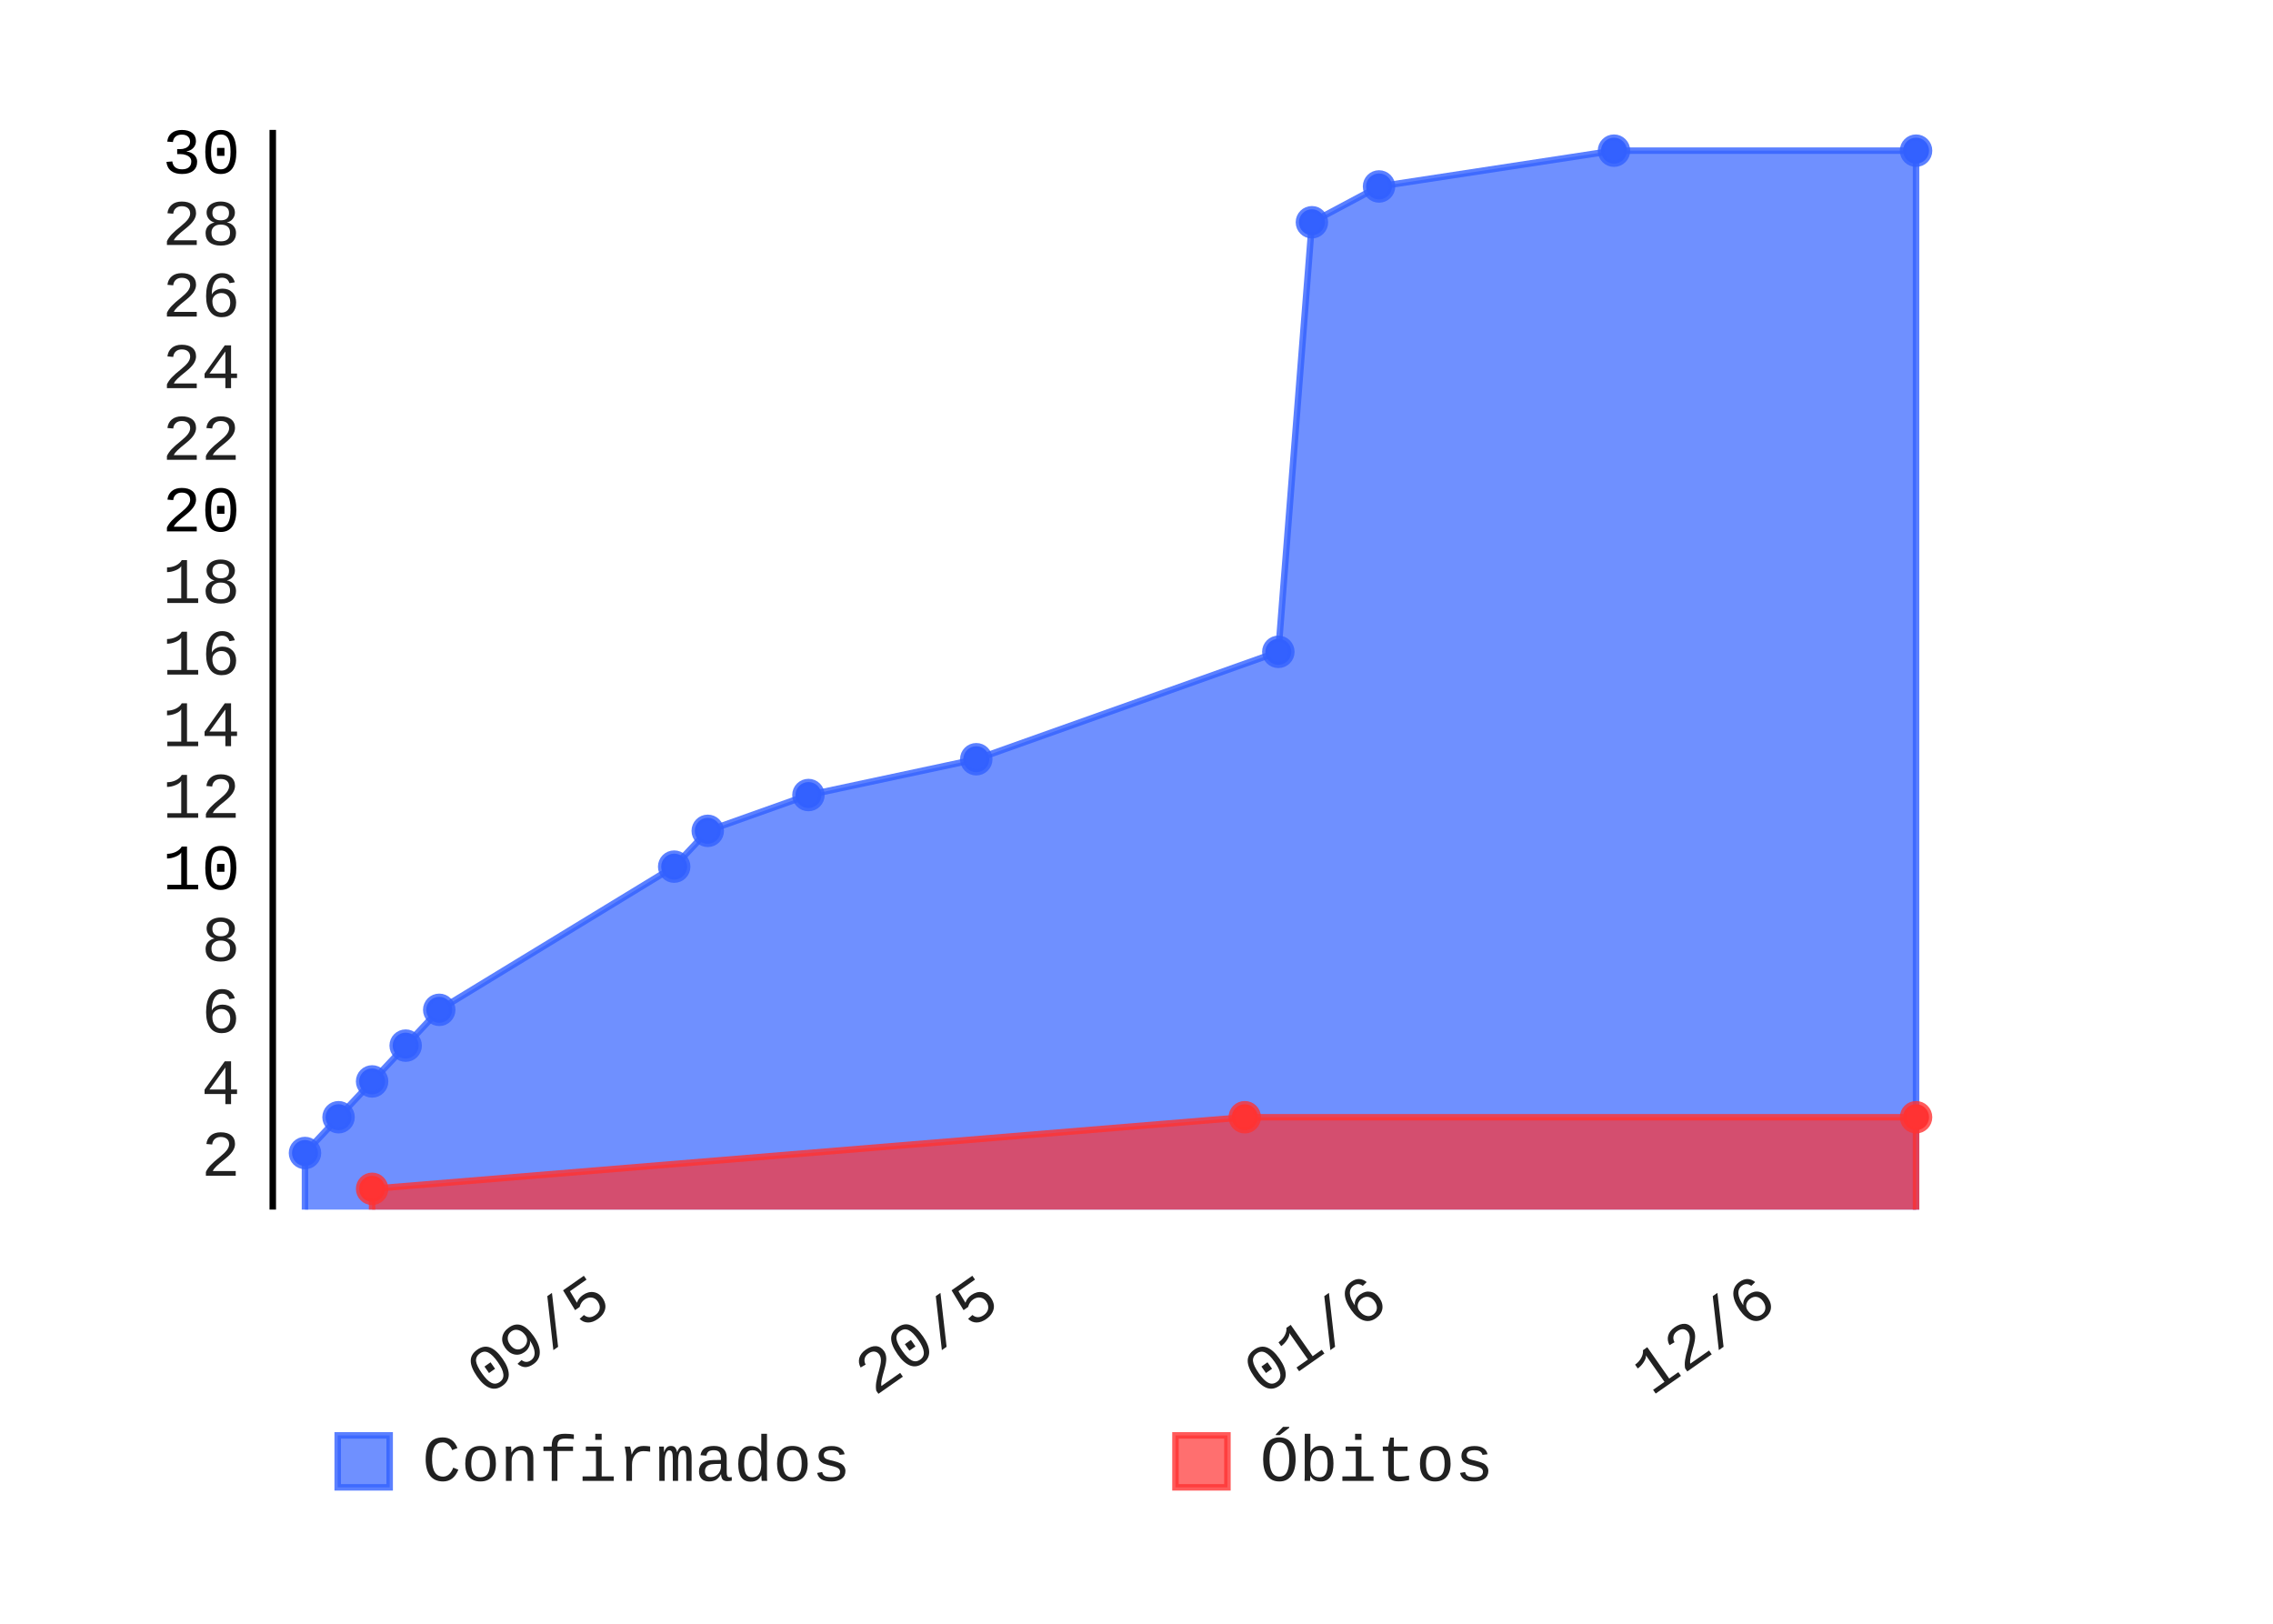
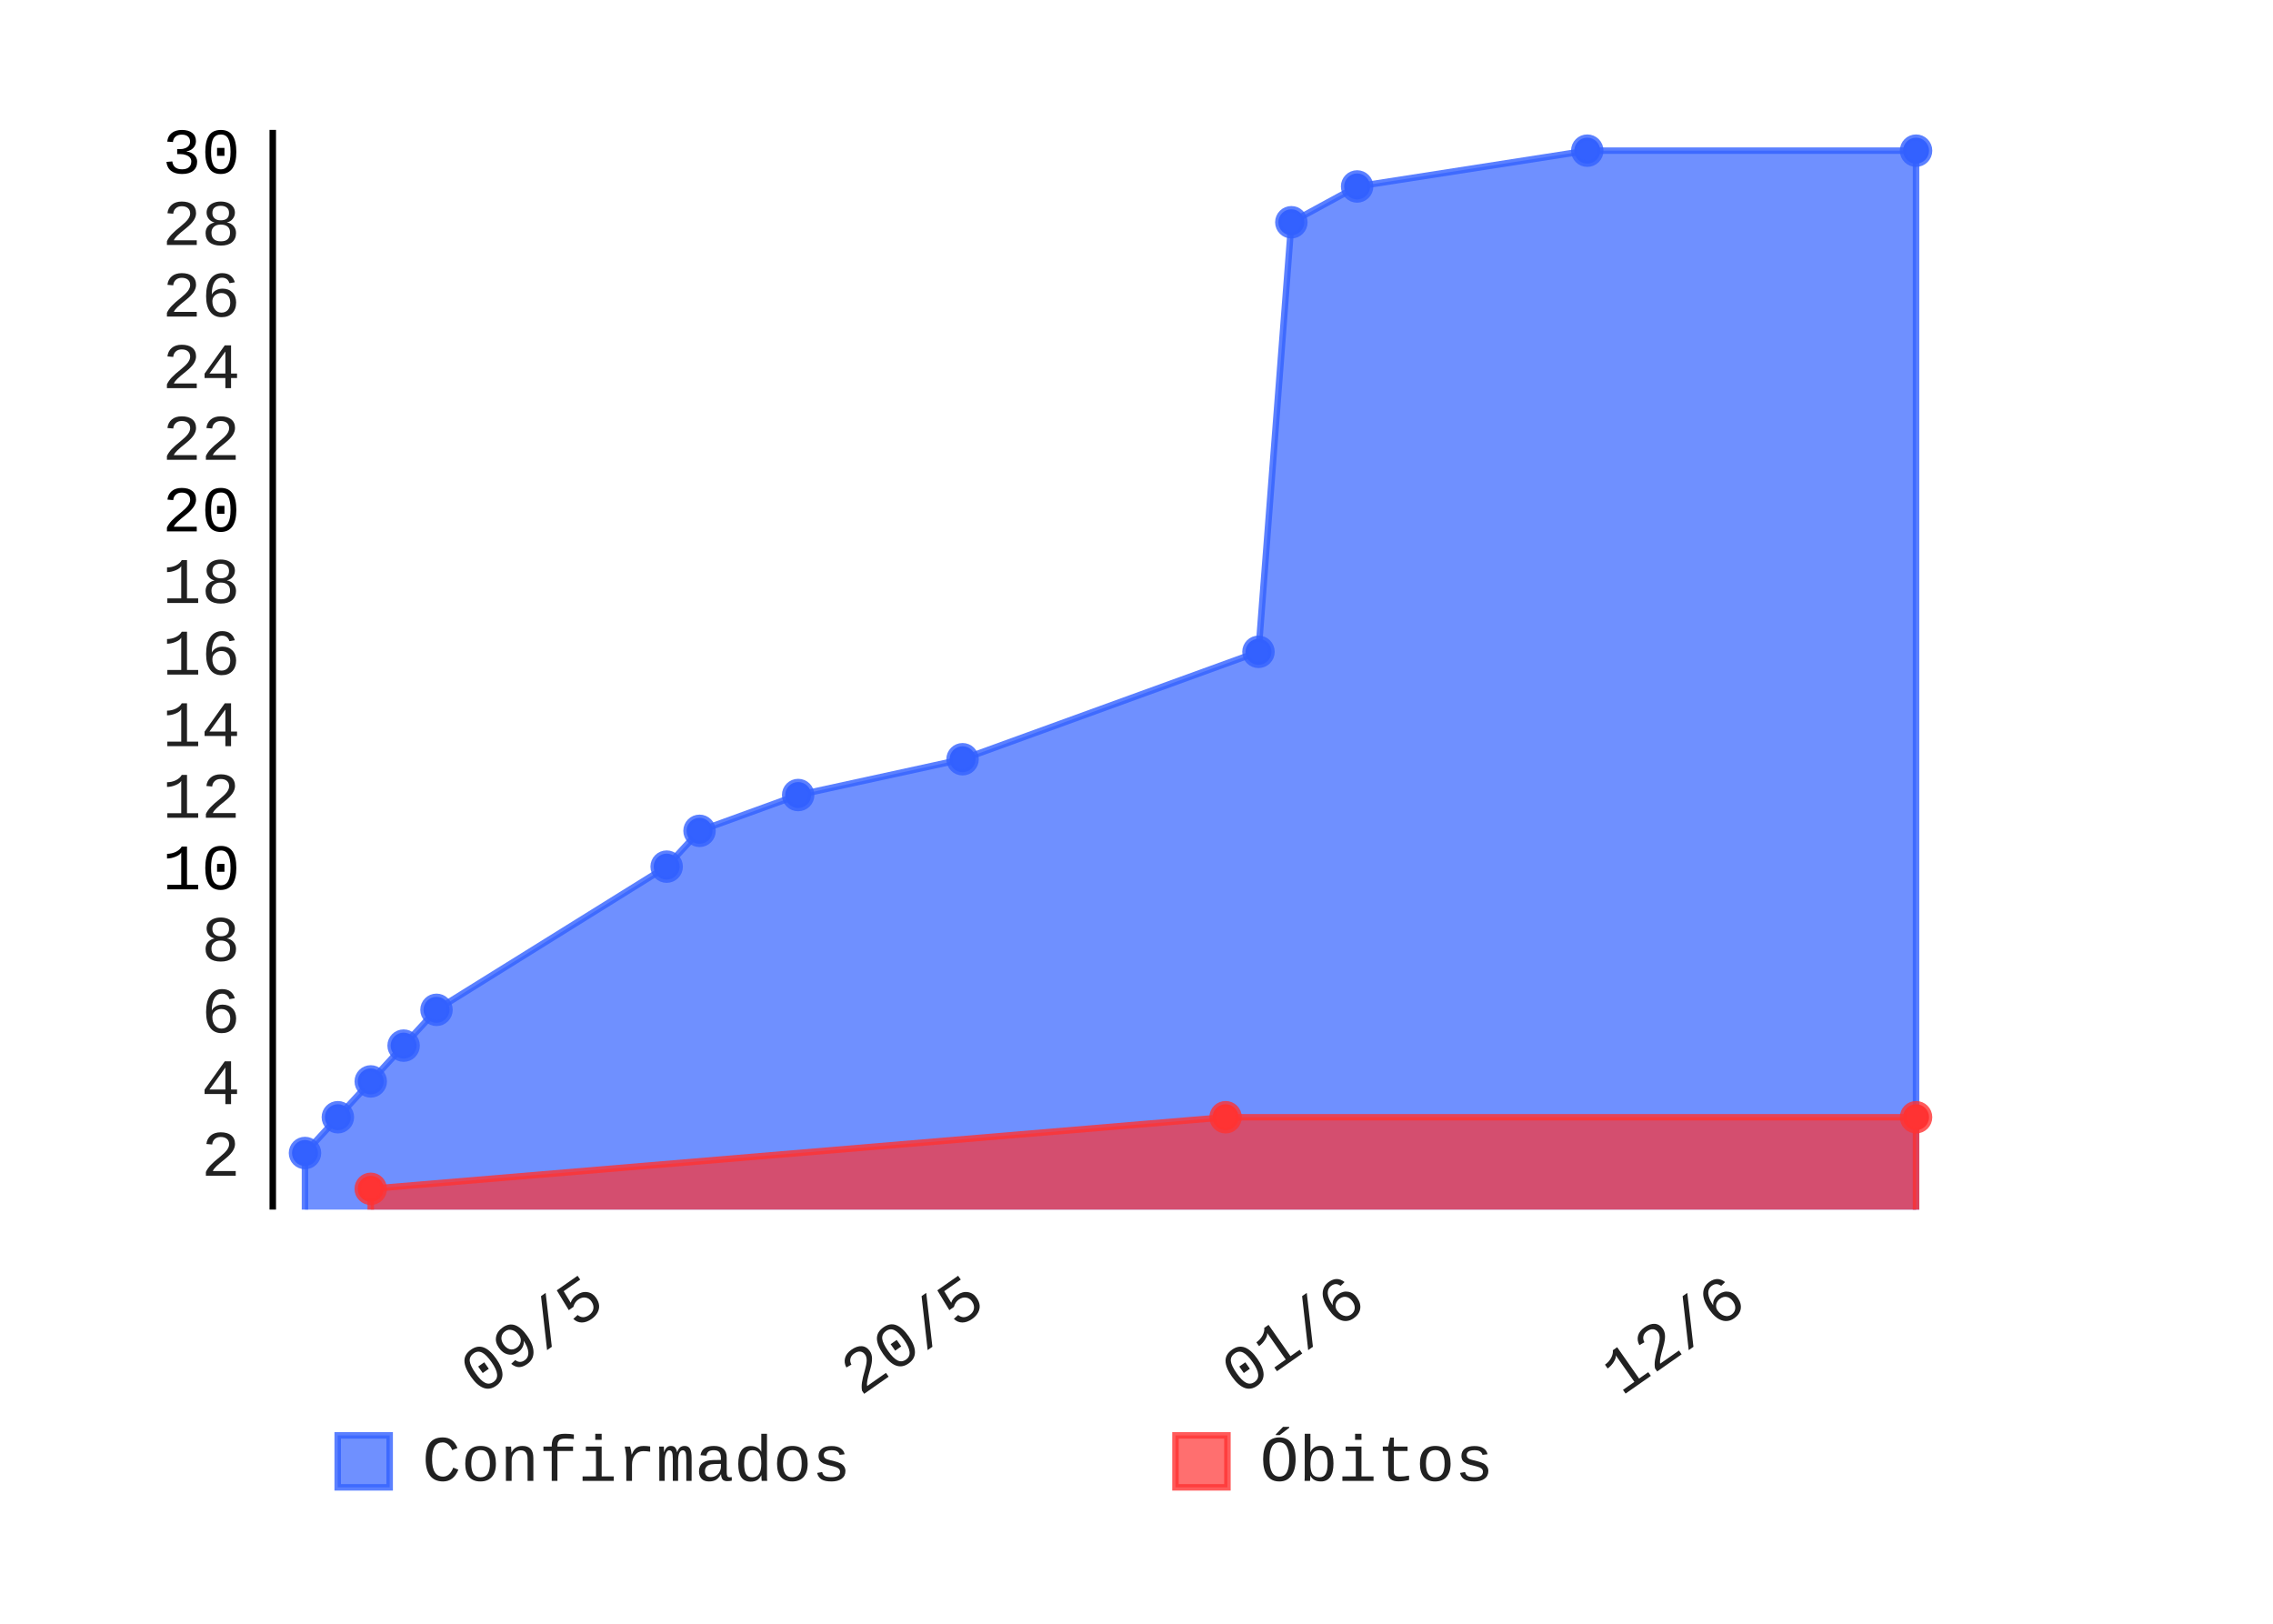
- <svg xmlns="http://www.w3.org/2000/svg" class="pygal-chart" height="250" id="chart-12d0cd62-ed45-4dd4-ab77-c14ac85721e0" viewBox="0 0 350 250" width="350">
+ <svg xmlns="http://www.w3.org/2000/svg" class="pygal-chart" height="250" id="chart-1b5d9c66-4291-4fcd-8237-a8b47cb4821a" viewBox="0 0 350 250" width="350">
  <defs>
-     <style type="text/css">#chart-12d0cd62-ed45-4dd4-ab77-c14ac85721e0{-webkit-user-select:none;-webkit-font-smoothing:antialiased;font-family:Consolas,"Liberation Mono",Menlo,Courier,monospace}#chart-12d0cd62-ed45-4dd4-ab77-c14ac85721e0 .title{font-family:Consolas,"Liberation Mono",Menlo,Courier,monospace;font-size:8px}#chart-12d0cd62-ed45-4dd4-ab77-c14ac85721e0 .legends .legend text{font-family:Consolas,"Liberation Mono",Menlo,Courier,monospace;font-size:10px}#chart-12d0cd62-ed45-4dd4-ab77-c14ac85721e0 .axis text{font-family:Consolas,"Liberation Mono",Menlo,Courier,monospace;font-size:10px}#chart-12d0cd62-ed45-4dd4-ab77-c14ac85721e0 .axis text.major{font-family:Consolas,"Liberation Mono",Menlo,Courier,monospace;font-size:10px}#chart-12d0cd62-ed45-4dd4-ab77-c14ac85721e0 .text-overlay text.value{font-family:Consolas,"Liberation Mono",Menlo,Courier,monospace;font-size:16px}#chart-12d0cd62-ed45-4dd4-ab77-c14ac85721e0 .text-overlay text.label{font-family:Consolas,"Liberation Mono",Menlo,Courier,monospace;font-size:10px}#chart-12d0cd62-ed45-4dd4-ab77-c14ac85721e0 .tooltip{font-family:Consolas,"Liberation Mono",Menlo,Courier,monospace;font-size:12px}#chart-12d0cd62-ed45-4dd4-ab77-c14ac85721e0 text.no_data{font-family:Consolas,"Liberation Mono",Menlo,Courier,monospace;font-size:64px}
- #chart-12d0cd62-ed45-4dd4-ab77-c14ac85721e0{background-color:transparent}#chart-12d0cd62-ed45-4dd4-ab77-c14ac85721e0 path,#chart-12d0cd62-ed45-4dd4-ab77-c14ac85721e0 line,#chart-12d0cd62-ed45-4dd4-ab77-c14ac85721e0 rect,#chart-12d0cd62-ed45-4dd4-ab77-c14ac85721e0 circle{-webkit-transition:150ms;-moz-transition:150ms;transition:150ms}#chart-12d0cd62-ed45-4dd4-ab77-c14ac85721e0 .graph &gt; .background{fill:transparent}#chart-12d0cd62-ed45-4dd4-ab77-c14ac85721e0 .plot &gt; .background{fill:rgba(255,255,255,1)}#chart-12d0cd62-ed45-4dd4-ab77-c14ac85721e0 .graph{fill:rgba(0,0,0,.87)}#chart-12d0cd62-ed45-4dd4-ab77-c14ac85721e0 text.no_data{fill:rgba(0,0,0,1)}#chart-12d0cd62-ed45-4dd4-ab77-c14ac85721e0 .title{fill:rgba(0,0,0,1)}#chart-12d0cd62-ed45-4dd4-ab77-c14ac85721e0 .legends .legend text{fill:rgba(0,0,0,.87)}#chart-12d0cd62-ed45-4dd4-ab77-c14ac85721e0 .legends .legend:hover text{fill:rgba(0,0,0,1)}#chart-12d0cd62-ed45-4dd4-ab77-c14ac85721e0 .axis .line{stroke:rgba(0,0,0,1)}#chart-12d0cd62-ed45-4dd4-ab77-c14ac85721e0 .axis .guide.line{stroke:rgba(0,0,0,.54)}#chart-12d0cd62-ed45-4dd4-ab77-c14ac85721e0 .axis .major.line{stroke:rgba(0,0,0,.87)}#chart-12d0cd62-ed45-4dd4-ab77-c14ac85721e0 .axis text.major{fill:rgba(0,0,0,1)}#chart-12d0cd62-ed45-4dd4-ab77-c14ac85721e0 .axis.y .guides:hover .guide.line,#chart-12d0cd62-ed45-4dd4-ab77-c14ac85721e0 .line-graph .axis.x .guides:hover .guide.line,#chart-12d0cd62-ed45-4dd4-ab77-c14ac85721e0 .stackedline-graph .axis.x .guides:hover .guide.line,#chart-12d0cd62-ed45-4dd4-ab77-c14ac85721e0 .xy-graph .axis.x .guides:hover .guide.line{stroke:rgba(0,0,0,1)}#chart-12d0cd62-ed45-4dd4-ab77-c14ac85721e0 .axis .guides:hover text{fill:rgba(0,0,0,1)}#chart-12d0cd62-ed45-4dd4-ab77-c14ac85721e0 .reactive{fill-opacity:.7;stroke-opacity:.8}#chart-12d0cd62-ed45-4dd4-ab77-c14ac85721e0 .ci{stroke:rgba(0,0,0,.87)}#chart-12d0cd62-ed45-4dd4-ab77-c14ac85721e0 .reactive.active,#chart-12d0cd62-ed45-4dd4-ab77-c14ac85721e0 .active .reactive{fill-opacity:.8;stroke-opacity:.9;stroke-width:4}#chart-12d0cd62-ed45-4dd4-ab77-c14ac85721e0 .ci .reactive.active{stroke-width:1.5}#chart-12d0cd62-ed45-4dd4-ab77-c14ac85721e0 .series text{fill:rgba(0,0,0,1)}#chart-12d0cd62-ed45-4dd4-ab77-c14ac85721e0 .tooltip rect{fill:rgba(255,255,255,1);stroke:rgba(0,0,0,1);-webkit-transition:opacity 150ms;-moz-transition:opacity 150ms;transition:opacity 150ms}#chart-12d0cd62-ed45-4dd4-ab77-c14ac85721e0 .tooltip .label{fill:rgba(0,0,0,.87)}#chart-12d0cd62-ed45-4dd4-ab77-c14ac85721e0 .tooltip .label{fill:rgba(0,0,0,.87)}#chart-12d0cd62-ed45-4dd4-ab77-c14ac85721e0 .tooltip .legend{font-size:.8em;fill:rgba(0,0,0,.54)}#chart-12d0cd62-ed45-4dd4-ab77-c14ac85721e0 .tooltip .x_label{font-size:.6em;fill:rgba(0,0,0,1)}#chart-12d0cd62-ed45-4dd4-ab77-c14ac85721e0 .tooltip .xlink{font-size:.5em;text-decoration:underline}#chart-12d0cd62-ed45-4dd4-ab77-c14ac85721e0 .tooltip .value{font-size:1.5em}#chart-12d0cd62-ed45-4dd4-ab77-c14ac85721e0 .bound{font-size:.5em}#chart-12d0cd62-ed45-4dd4-ab77-c14ac85721e0 .max-value{font-size:.75em;fill:rgba(0,0,0,.54)}#chart-12d0cd62-ed45-4dd4-ab77-c14ac85721e0 .map-element{fill:rgba(255,255,255,1);stroke:rgba(0,0,0,.54) !important}#chart-12d0cd62-ed45-4dd4-ab77-c14ac85721e0 .map-element .reactive{fill-opacity:inherit;stroke-opacity:inherit}#chart-12d0cd62-ed45-4dd4-ab77-c14ac85721e0 .color-0,#chart-12d0cd62-ed45-4dd4-ab77-c14ac85721e0 .color-0 a:visited{stroke:#3361FF;fill:#3361FF}#chart-12d0cd62-ed45-4dd4-ab77-c14ac85721e0 .color-1,#chart-12d0cd62-ed45-4dd4-ab77-c14ac85721e0 .color-1 a:visited{stroke:#FF3333;fill:#FF3333}#chart-12d0cd62-ed45-4dd4-ab77-c14ac85721e0 .text-overlay .color-0 text{fill:black}#chart-12d0cd62-ed45-4dd4-ab77-c14ac85721e0 .text-overlay .color-1 text{fill:black}
- #chart-12d0cd62-ed45-4dd4-ab77-c14ac85721e0 text.no_data{text-anchor:middle}#chart-12d0cd62-ed45-4dd4-ab77-c14ac85721e0 .guide.line{fill:none}#chart-12d0cd62-ed45-4dd4-ab77-c14ac85721e0 .centered{text-anchor:middle}#chart-12d0cd62-ed45-4dd4-ab77-c14ac85721e0 .title{text-anchor:middle}#chart-12d0cd62-ed45-4dd4-ab77-c14ac85721e0 .legends .legend text{fill-opacity:1}#chart-12d0cd62-ed45-4dd4-ab77-c14ac85721e0 .axis.x text{text-anchor:middle}#chart-12d0cd62-ed45-4dd4-ab77-c14ac85721e0 .axis.x:not(.web) text[transform]{text-anchor:start}#chart-12d0cd62-ed45-4dd4-ab77-c14ac85721e0 .axis.x:not(.web) text[transform].backwards{text-anchor:end}#chart-12d0cd62-ed45-4dd4-ab77-c14ac85721e0 .axis.y text{text-anchor:end}#chart-12d0cd62-ed45-4dd4-ab77-c14ac85721e0 .axis.y text[transform].backwards{text-anchor:start}#chart-12d0cd62-ed45-4dd4-ab77-c14ac85721e0 .axis.y2 text{text-anchor:start}#chart-12d0cd62-ed45-4dd4-ab77-c14ac85721e0 .axis.y2 text[transform].backwards{text-anchor:end}#chart-12d0cd62-ed45-4dd4-ab77-c14ac85721e0 .axis .guide.line{stroke-dasharray:4,4}#chart-12d0cd62-ed45-4dd4-ab77-c14ac85721e0 .axis .major.guide.line{stroke-dasharray:6,6}#chart-12d0cd62-ed45-4dd4-ab77-c14ac85721e0 .horizontal .axis.y .guide.line,#chart-12d0cd62-ed45-4dd4-ab77-c14ac85721e0 .horizontal .axis.y2 .guide.line,#chart-12d0cd62-ed45-4dd4-ab77-c14ac85721e0 .vertical .axis.x .guide.line{opacity:0}#chart-12d0cd62-ed45-4dd4-ab77-c14ac85721e0 .horizontal .axis.always_show .guide.line,#chart-12d0cd62-ed45-4dd4-ab77-c14ac85721e0 .vertical .axis.always_show .guide.line{opacity:1 !important}#chart-12d0cd62-ed45-4dd4-ab77-c14ac85721e0 .axis.y .guides:hover .guide.line,#chart-12d0cd62-ed45-4dd4-ab77-c14ac85721e0 .axis.y2 .guides:hover .guide.line,#chart-12d0cd62-ed45-4dd4-ab77-c14ac85721e0 .axis.x .guides:hover .guide.line{opacity:1}#chart-12d0cd62-ed45-4dd4-ab77-c14ac85721e0 .axis .guides:hover text{opacity:1}#chart-12d0cd62-ed45-4dd4-ab77-c14ac85721e0 .nofill{fill:none}#chart-12d0cd62-ed45-4dd4-ab77-c14ac85721e0 .subtle-fill{fill-opacity:.2}#chart-12d0cd62-ed45-4dd4-ab77-c14ac85721e0 .dot{stroke-width:1px;fill-opacity:1}#chart-12d0cd62-ed45-4dd4-ab77-c14ac85721e0 .dot.active{stroke-width:5px}#chart-12d0cd62-ed45-4dd4-ab77-c14ac85721e0 .dot.negative{fill:transparent}#chart-12d0cd62-ed45-4dd4-ab77-c14ac85721e0 text,#chart-12d0cd62-ed45-4dd4-ab77-c14ac85721e0 tspan{stroke:none !important}#chart-12d0cd62-ed45-4dd4-ab77-c14ac85721e0 .series text.active{opacity:1}#chart-12d0cd62-ed45-4dd4-ab77-c14ac85721e0 .tooltip rect{fill-opacity:.95;stroke-width:.5}#chart-12d0cd62-ed45-4dd4-ab77-c14ac85721e0 .tooltip text{fill-opacity:1}#chart-12d0cd62-ed45-4dd4-ab77-c14ac85721e0 .showable{visibility:hidden}#chart-12d0cd62-ed45-4dd4-ab77-c14ac85721e0 .showable.shown{visibility:visible}#chart-12d0cd62-ed45-4dd4-ab77-c14ac85721e0 .gauge-background{fill:rgba(229,229,229,1);stroke:none}#chart-12d0cd62-ed45-4dd4-ab77-c14ac85721e0 .bg-lines{stroke:transparent;stroke-width:2px}</style>
+     <style type="text/css">#chart-1b5d9c66-4291-4fcd-8237-a8b47cb4821a{-webkit-user-select:none;-webkit-font-smoothing:antialiased;font-family:Consolas,"Liberation Mono",Menlo,Courier,monospace}#chart-1b5d9c66-4291-4fcd-8237-a8b47cb4821a .title{font-family:Consolas,"Liberation Mono",Menlo,Courier,monospace;font-size:8px}#chart-1b5d9c66-4291-4fcd-8237-a8b47cb4821a .legends .legend text{font-family:Consolas,"Liberation Mono",Menlo,Courier,monospace;font-size:10px}#chart-1b5d9c66-4291-4fcd-8237-a8b47cb4821a .axis text{font-family:Consolas,"Liberation Mono",Menlo,Courier,monospace;font-size:10px}#chart-1b5d9c66-4291-4fcd-8237-a8b47cb4821a .axis text.major{font-family:Consolas,"Liberation Mono",Menlo,Courier,monospace;font-size:10px}#chart-1b5d9c66-4291-4fcd-8237-a8b47cb4821a .text-overlay text.value{font-family:Consolas,"Liberation Mono",Menlo,Courier,monospace;font-size:16px}#chart-1b5d9c66-4291-4fcd-8237-a8b47cb4821a .text-overlay text.label{font-family:Consolas,"Liberation Mono",Menlo,Courier,monospace;font-size:10px}#chart-1b5d9c66-4291-4fcd-8237-a8b47cb4821a .tooltip{font-family:Consolas,"Liberation Mono",Menlo,Courier,monospace;font-size:12px}#chart-1b5d9c66-4291-4fcd-8237-a8b47cb4821a text.no_data{font-family:Consolas,"Liberation Mono",Menlo,Courier,monospace;font-size:64px}
+ #chart-1b5d9c66-4291-4fcd-8237-a8b47cb4821a{background-color:transparent}#chart-1b5d9c66-4291-4fcd-8237-a8b47cb4821a path,#chart-1b5d9c66-4291-4fcd-8237-a8b47cb4821a line,#chart-1b5d9c66-4291-4fcd-8237-a8b47cb4821a rect,#chart-1b5d9c66-4291-4fcd-8237-a8b47cb4821a circle{-webkit-transition:150ms;-moz-transition:150ms;transition:150ms}#chart-1b5d9c66-4291-4fcd-8237-a8b47cb4821a .graph &gt; .background{fill:transparent}#chart-1b5d9c66-4291-4fcd-8237-a8b47cb4821a .plot &gt; .background{fill:rgba(255,255,255,1)}#chart-1b5d9c66-4291-4fcd-8237-a8b47cb4821a .graph{fill:rgba(0,0,0,.87)}#chart-1b5d9c66-4291-4fcd-8237-a8b47cb4821a text.no_data{fill:rgba(0,0,0,1)}#chart-1b5d9c66-4291-4fcd-8237-a8b47cb4821a .title{fill:rgba(0,0,0,1)}#chart-1b5d9c66-4291-4fcd-8237-a8b47cb4821a .legends .legend text{fill:rgba(0,0,0,.87)}#chart-1b5d9c66-4291-4fcd-8237-a8b47cb4821a .legends .legend:hover text{fill:rgba(0,0,0,1)}#chart-1b5d9c66-4291-4fcd-8237-a8b47cb4821a .axis .line{stroke:rgba(0,0,0,1)}#chart-1b5d9c66-4291-4fcd-8237-a8b47cb4821a .axis .guide.line{stroke:rgba(0,0,0,.54)}#chart-1b5d9c66-4291-4fcd-8237-a8b47cb4821a .axis .major.line{stroke:rgba(0,0,0,.87)}#chart-1b5d9c66-4291-4fcd-8237-a8b47cb4821a .axis text.major{fill:rgba(0,0,0,1)}#chart-1b5d9c66-4291-4fcd-8237-a8b47cb4821a .axis.y .guides:hover .guide.line,#chart-1b5d9c66-4291-4fcd-8237-a8b47cb4821a .line-graph .axis.x .guides:hover .guide.line,#chart-1b5d9c66-4291-4fcd-8237-a8b47cb4821a .stackedline-graph .axis.x .guides:hover .guide.line,#chart-1b5d9c66-4291-4fcd-8237-a8b47cb4821a .xy-graph .axis.x .guides:hover .guide.line{stroke:rgba(0,0,0,1)}#chart-1b5d9c66-4291-4fcd-8237-a8b47cb4821a .axis .guides:hover text{fill:rgba(0,0,0,1)}#chart-1b5d9c66-4291-4fcd-8237-a8b47cb4821a .reactive{fill-opacity:.7;stroke-opacity:.8}#chart-1b5d9c66-4291-4fcd-8237-a8b47cb4821a .ci{stroke:rgba(0,0,0,.87)}#chart-1b5d9c66-4291-4fcd-8237-a8b47cb4821a .reactive.active,#chart-1b5d9c66-4291-4fcd-8237-a8b47cb4821a .active .reactive{fill-opacity:.8;stroke-opacity:.9;stroke-width:4}#chart-1b5d9c66-4291-4fcd-8237-a8b47cb4821a .ci .reactive.active{stroke-width:1.5}#chart-1b5d9c66-4291-4fcd-8237-a8b47cb4821a .series text{fill:rgba(0,0,0,1)}#chart-1b5d9c66-4291-4fcd-8237-a8b47cb4821a .tooltip rect{fill:rgba(255,255,255,1);stroke:rgba(0,0,0,1);-webkit-transition:opacity 150ms;-moz-transition:opacity 150ms;transition:opacity 150ms}#chart-1b5d9c66-4291-4fcd-8237-a8b47cb4821a .tooltip .label{fill:rgba(0,0,0,.87)}#chart-1b5d9c66-4291-4fcd-8237-a8b47cb4821a .tooltip .label{fill:rgba(0,0,0,.87)}#chart-1b5d9c66-4291-4fcd-8237-a8b47cb4821a .tooltip .legend{font-size:.8em;fill:rgba(0,0,0,.54)}#chart-1b5d9c66-4291-4fcd-8237-a8b47cb4821a .tooltip .x_label{font-size:.6em;fill:rgba(0,0,0,1)}#chart-1b5d9c66-4291-4fcd-8237-a8b47cb4821a .tooltip .xlink{font-size:.5em;text-decoration:underline}#chart-1b5d9c66-4291-4fcd-8237-a8b47cb4821a .tooltip .value{font-size:1.5em}#chart-1b5d9c66-4291-4fcd-8237-a8b47cb4821a .bound{font-size:.5em}#chart-1b5d9c66-4291-4fcd-8237-a8b47cb4821a .max-value{font-size:.75em;fill:rgba(0,0,0,.54)}#chart-1b5d9c66-4291-4fcd-8237-a8b47cb4821a .map-element{fill:rgba(255,255,255,1);stroke:rgba(0,0,0,.54) !important}#chart-1b5d9c66-4291-4fcd-8237-a8b47cb4821a .map-element .reactive{fill-opacity:inherit;stroke-opacity:inherit}#chart-1b5d9c66-4291-4fcd-8237-a8b47cb4821a .color-0,#chart-1b5d9c66-4291-4fcd-8237-a8b47cb4821a .color-0 a:visited{stroke:#3361FF;fill:#3361FF}#chart-1b5d9c66-4291-4fcd-8237-a8b47cb4821a .color-1,#chart-1b5d9c66-4291-4fcd-8237-a8b47cb4821a .color-1 a:visited{stroke:#FF3333;fill:#FF3333}#chart-1b5d9c66-4291-4fcd-8237-a8b47cb4821a .text-overlay .color-0 text{fill:black}#chart-1b5d9c66-4291-4fcd-8237-a8b47cb4821a .text-overlay .color-1 text{fill:black}
+ #chart-1b5d9c66-4291-4fcd-8237-a8b47cb4821a text.no_data{text-anchor:middle}#chart-1b5d9c66-4291-4fcd-8237-a8b47cb4821a .guide.line{fill:none}#chart-1b5d9c66-4291-4fcd-8237-a8b47cb4821a .centered{text-anchor:middle}#chart-1b5d9c66-4291-4fcd-8237-a8b47cb4821a .title{text-anchor:middle}#chart-1b5d9c66-4291-4fcd-8237-a8b47cb4821a .legends .legend text{fill-opacity:1}#chart-1b5d9c66-4291-4fcd-8237-a8b47cb4821a .axis.x text{text-anchor:middle}#chart-1b5d9c66-4291-4fcd-8237-a8b47cb4821a .axis.x:not(.web) text[transform]{text-anchor:start}#chart-1b5d9c66-4291-4fcd-8237-a8b47cb4821a .axis.x:not(.web) text[transform].backwards{text-anchor:end}#chart-1b5d9c66-4291-4fcd-8237-a8b47cb4821a .axis.y text{text-anchor:end}#chart-1b5d9c66-4291-4fcd-8237-a8b47cb4821a .axis.y text[transform].backwards{text-anchor:start}#chart-1b5d9c66-4291-4fcd-8237-a8b47cb4821a .axis.y2 text{text-anchor:start}#chart-1b5d9c66-4291-4fcd-8237-a8b47cb4821a .axis.y2 text[transform].backwards{text-anchor:end}#chart-1b5d9c66-4291-4fcd-8237-a8b47cb4821a .axis .guide.line{stroke-dasharray:4,4}#chart-1b5d9c66-4291-4fcd-8237-a8b47cb4821a .axis .major.guide.line{stroke-dasharray:6,6}#chart-1b5d9c66-4291-4fcd-8237-a8b47cb4821a .horizontal .axis.y .guide.line,#chart-1b5d9c66-4291-4fcd-8237-a8b47cb4821a .horizontal .axis.y2 .guide.line,#chart-1b5d9c66-4291-4fcd-8237-a8b47cb4821a .vertical .axis.x .guide.line{opacity:0}#chart-1b5d9c66-4291-4fcd-8237-a8b47cb4821a .horizontal .axis.always_show .guide.line,#chart-1b5d9c66-4291-4fcd-8237-a8b47cb4821a .vertical .axis.always_show .guide.line{opacity:1 !important}#chart-1b5d9c66-4291-4fcd-8237-a8b47cb4821a .axis.y .guides:hover .guide.line,#chart-1b5d9c66-4291-4fcd-8237-a8b47cb4821a .axis.y2 .guides:hover .guide.line,#chart-1b5d9c66-4291-4fcd-8237-a8b47cb4821a .axis.x .guides:hover .guide.line{opacity:1}#chart-1b5d9c66-4291-4fcd-8237-a8b47cb4821a .axis .guides:hover text{opacity:1}#chart-1b5d9c66-4291-4fcd-8237-a8b47cb4821a .nofill{fill:none}#chart-1b5d9c66-4291-4fcd-8237-a8b47cb4821a .subtle-fill{fill-opacity:.2}#chart-1b5d9c66-4291-4fcd-8237-a8b47cb4821a .dot{stroke-width:1px;fill-opacity:1}#chart-1b5d9c66-4291-4fcd-8237-a8b47cb4821a .dot.active{stroke-width:5px}#chart-1b5d9c66-4291-4fcd-8237-a8b47cb4821a .dot.negative{fill:transparent}#chart-1b5d9c66-4291-4fcd-8237-a8b47cb4821a text,#chart-1b5d9c66-4291-4fcd-8237-a8b47cb4821a tspan{stroke:none !important}#chart-1b5d9c66-4291-4fcd-8237-a8b47cb4821a .series text.active{opacity:1}#chart-1b5d9c66-4291-4fcd-8237-a8b47cb4821a .tooltip rect{fill-opacity:.95;stroke-width:.5}#chart-1b5d9c66-4291-4fcd-8237-a8b47cb4821a .tooltip text{fill-opacity:1}#chart-1b5d9c66-4291-4fcd-8237-a8b47cb4821a .showable{visibility:hidden}#chart-1b5d9c66-4291-4fcd-8237-a8b47cb4821a .showable.shown{visibility:visible}#chart-1b5d9c66-4291-4fcd-8237-a8b47cb4821a .gauge-background{fill:rgba(229,229,229,1);stroke:none}#chart-1b5d9c66-4291-4fcd-8237-a8b47cb4821a .bg-lines{stroke:transparent;stroke-width:2px}</style>
  </defs>
  <g class="graph datetimeline-graph vertical">
    <rect class="background" height="250" width="350" x="0" y="0" />
    <g class="plot" transform="translate(42, 20)">
      <rect class="background" height="166.234" width="258.0" x="0" y="0" />
      <g class="axis y">
        <g class="guides">
          <text class="" x="-5" y="161.026">2</text>
        </g>
        <g class="guides">
          <text class="" x="-5" y="150.002">4</text>
        </g>
        <g class="guides">
          <text class="" x="-5" y="138.979">6</text>
        </g>
        <g class="guides">
          <text class="" x="-5" y="127.955">8</text>
        </g>
        <g class="guides">
          <text class="major" x="-5" y="116.932">10</text>
        </g>
        <g class="guides">
          <text class="" x="-5" y="105.908">12</text>
        </g>
        <g class="guides">
          <text class="" x="-5" y="94.885">14</text>
        </g>
        <g class="guides">
          <text class="" x="-5" y="83.861">16</text>
        </g>
        <g class="guides">
          <text class="" x="-5" y="72.838">18</text>
        </g>
        <g class="guides">
          <text class="major" x="-5" y="61.814">20</text>
        </g>
        <g class="guides">
          <text class="" x="-5" y="50.791">22</text>
        </g>
        <g class="guides">
          <text class="" x="-5" y="39.767">24</text>
        </g>
        <g class="guides">
          <text class="" x="-5" y="28.744">26</text>
        </g>
        <g class="guides">
          <text class="" x="-5" y="17.72">28</text>
        </g>
        <g class="guides">
          <text class="major" x="-5" y="6.697">30</text>
        </g>
      </g>
      <g class="axis x">
        <path class="line" d="M0 0 v166.234" />
        <g class="guides">
-           <path class="guide line" d="M52.529 0 v166.234" />
-           <text class="backwards" transform="rotate(325 52.52876 181.2342)" x="52.529" y="181.234">09/5</text>
+           <path class="guide line" d="M51.558 0 v166.234" />
+           <text class="backwards" transform="rotate(325 51.558 181.2342)" x="51.558" y="181.234">09/5</text>
        </g>
        <g class="guides">
-           <path class="guide line" d="M112.347 0 v166.234" />
-           <text class="backwards" transform="rotate(325 112.3467 181.2342)" x="112.347" y="181.234">20/5</text>
+           <path class="guide line" d="M110.155 0 v166.234" />
+           <text class="backwards" transform="rotate(325 110.1552 181.2342)" x="110.155" y="181.234">20/5</text>
        </g>
        <g class="guides">
-           <path class="guide line" d="M172.165 0 v166.234" />
-           <text class="backwards" transform="rotate(325 172.1646 181.2342)" x="172.165" y="181.234">01/6</text>
+           <path class="guide line" d="M168.752 0 v166.234" />
+           <text class="backwards" transform="rotate(325 168.7523 181.2342)" x="168.752" y="181.234">01/6</text>
        </g>
        <g class="guides">
-           <path class="guide line" d="M231.983 0 v166.234" />
-           <text class="backwards" transform="rotate(325 231.9826 181.2342)" x="231.983" y="181.234">12/6</text>
+           <path class="guide line" d="M227.349 0 v166.234" />
+           <text class="backwards" transform="rotate(325 227.3495 181.2342)" x="227.349" y="181.234">12/6</text>
        </g>
      </g>
      <g class="series serie-0 color-0">
-         <path class="line reactive" d="M4.962 166.234 L4.962 157.526 10.13 152.014 15.298 146.502 20.466 140.99 25.635 135.479 61.812 113.432 66.981 107.92 82.486 102.408 108.327 96.896 154.841 80.361 160.01 14.22 170.346 8.709 206.524 3.197 253.038 3.197 253.038 166.234" />
+         <path class="line reactive" d="M4.962 166.234 L4.962 157.526 10.024 152.014 15.087 146.502 20.15 140.99 25.213 135.479 60.652 113.432 65.715 107.92 80.903 102.408 106.217 96.896 151.783 80.361 156.845 14.22 166.971 8.709 202.411 3.197 253.038 3.197 253.038 166.234" />
      </g>
      <g class="series serie-1 color-1">
-         <path class="line reactive" d="M15.298 166.234 L15.298 163.037 149.673 152.014 253.038 152.014 253.038 166.234" />
+         <path class="line reactive" d="M15.087 166.234 L15.087 163.037 146.72 152.014 253.038 152.014 253.038 166.234" />
      </g>
    </g>
    <g class="titles" />
    <g class="plot overlay" transform="translate(42, 20)">
      <g class="series serie-0 color-0">
        <g class="dots">
          <circle class="dot reactive tooltip-trigger" cx="4.962" cy="157.526" r="2" />
        </g>
        <g class="dots">
-           <circle class="dot reactive tooltip-trigger" cx="10.13" cy="152.014" r="2" />
+           <circle class="dot reactive tooltip-trigger" cx="10.024" cy="152.014" r="2" />
        </g>
        <g class="dots">
-           <circle class="dot reactive tooltip-trigger" cx="15.298" cy="146.502" r="2" />
+           <circle class="dot reactive tooltip-trigger" cx="15.087" cy="146.502" r="2" />
        </g>
        <g class="dots">
-           <circle class="dot reactive tooltip-trigger" cx="20.466" cy="140.99" r="2" />
+           <circle class="dot reactive tooltip-trigger" cx="20.15" cy="140.99" r="2" />
        </g>
        <g class="dots">
-           <circle class="dot reactive tooltip-trigger" cx="25.635" cy="135.479" r="2" />
+           <circle class="dot reactive tooltip-trigger" cx="25.213" cy="135.479" r="2" />
        </g>
        <g class="dots">
-           <circle class="dot reactive tooltip-trigger" cx="61.812" cy="113.432" r="2" />
+           <circle class="dot reactive tooltip-trigger" cx="60.652" cy="113.432" r="2" />
        </g>
        <g class="dots">
-           <circle class="dot reactive tooltip-trigger" cx="66.981" cy="107.92" r="2" />
+           <circle class="dot reactive tooltip-trigger" cx="65.715" cy="107.92" r="2" />
        </g>
        <g class="dots">
-           <circle class="dot reactive tooltip-trigger" cx="82.486" cy="102.408" r="2" />
+           <circle class="dot reactive tooltip-trigger" cx="80.903" cy="102.408" r="2" />
        </g>
        <g class="dots">
-           <circle class="dot reactive tooltip-trigger" cx="108.327" cy="96.896" r="2" />
+           <circle class="dot reactive tooltip-trigger" cx="106.217" cy="96.896" r="2" />
        </g>
        <g class="dots">
-           <circle class="dot reactive tooltip-trigger" cx="154.841" cy="80.361" r="2" />
+           <circle class="dot reactive tooltip-trigger" cx="151.783" cy="80.361" r="2" />
        </g>
        <g class="dots">
-           <circle class="dot reactive tooltip-trigger" cx="160.01" cy="14.22" r="2" />
+           <circle class="dot reactive tooltip-trigger" cx="156.845" cy="14.22" r="2" />
        </g>
        <g class="dots">
-           <circle class="dot reactive tooltip-trigger" cx="170.346" cy="8.709" r="2" />
+           <circle class="dot reactive tooltip-trigger" cx="166.971" cy="8.709" r="2" />
        </g>
        <g class="dots">
-           <circle class="dot reactive tooltip-trigger" cx="206.524" cy="3.197" r="2" />
+           <circle class="dot reactive tooltip-trigger" cx="202.411" cy="3.197" r="2" />
        </g>
        <g class="dots">
          <circle class="dot reactive tooltip-trigger" cx="253.038" cy="3.197" r="2" />
        </g>
      </g>
      <g class="series serie-1 color-1">
        <g class="dots">
-           <circle class="dot reactive tooltip-trigger" cx="15.298" cy="163.037" r="2" />
+           <circle class="dot reactive tooltip-trigger" cx="15.087" cy="163.037" r="2" />
        </g>
        <g class="dots">
-           <circle class="dot reactive tooltip-trigger" cx="149.673" cy="152.014" r="2" />
+           <circle class="dot reactive tooltip-trigger" cx="146.72" cy="152.014" r="2" />
        </g>
        <g class="dots">
          <circle class="dot reactive tooltip-trigger" cx="253.038" cy="152.014" r="2" />
        </g>
      </g>
    </g>
    <g class="plot text-overlay" transform="translate(42, 20)">
      <g class="series serie-0 color-0" />
      <g class="series serie-1 color-1" />
    </g>
    <g class="plot tooltip-overlay" transform="translate(42, 20)">
      <g class="tooltip" style="opacity: 0" transform="translate(0 0)">
        <rect class="tooltip-box" height="0" rx="10" ry="10" width="0" />
        <g class="text" />
      </g>
    </g>
    <g class="legends" transform="translate(52, 220)">
      <g class="legend reactive activate-serie" id="activate-serie-0">
        <rect class="color-0 reactive" height="8" width="8" x="0.0" y="1.0" />
        <text x="13.0" y="8.0">Confirmados</text>
      </g>
      <g class="legend reactive activate-serie" id="activate-serie-1">
        <rect class="color-1 reactive" height="8" width="8" x="129.0" y="1.0" />
        <text x="142.0" y="8.0">Óbitos</text>
      </g>
    </g>
  </g>
</svg>
